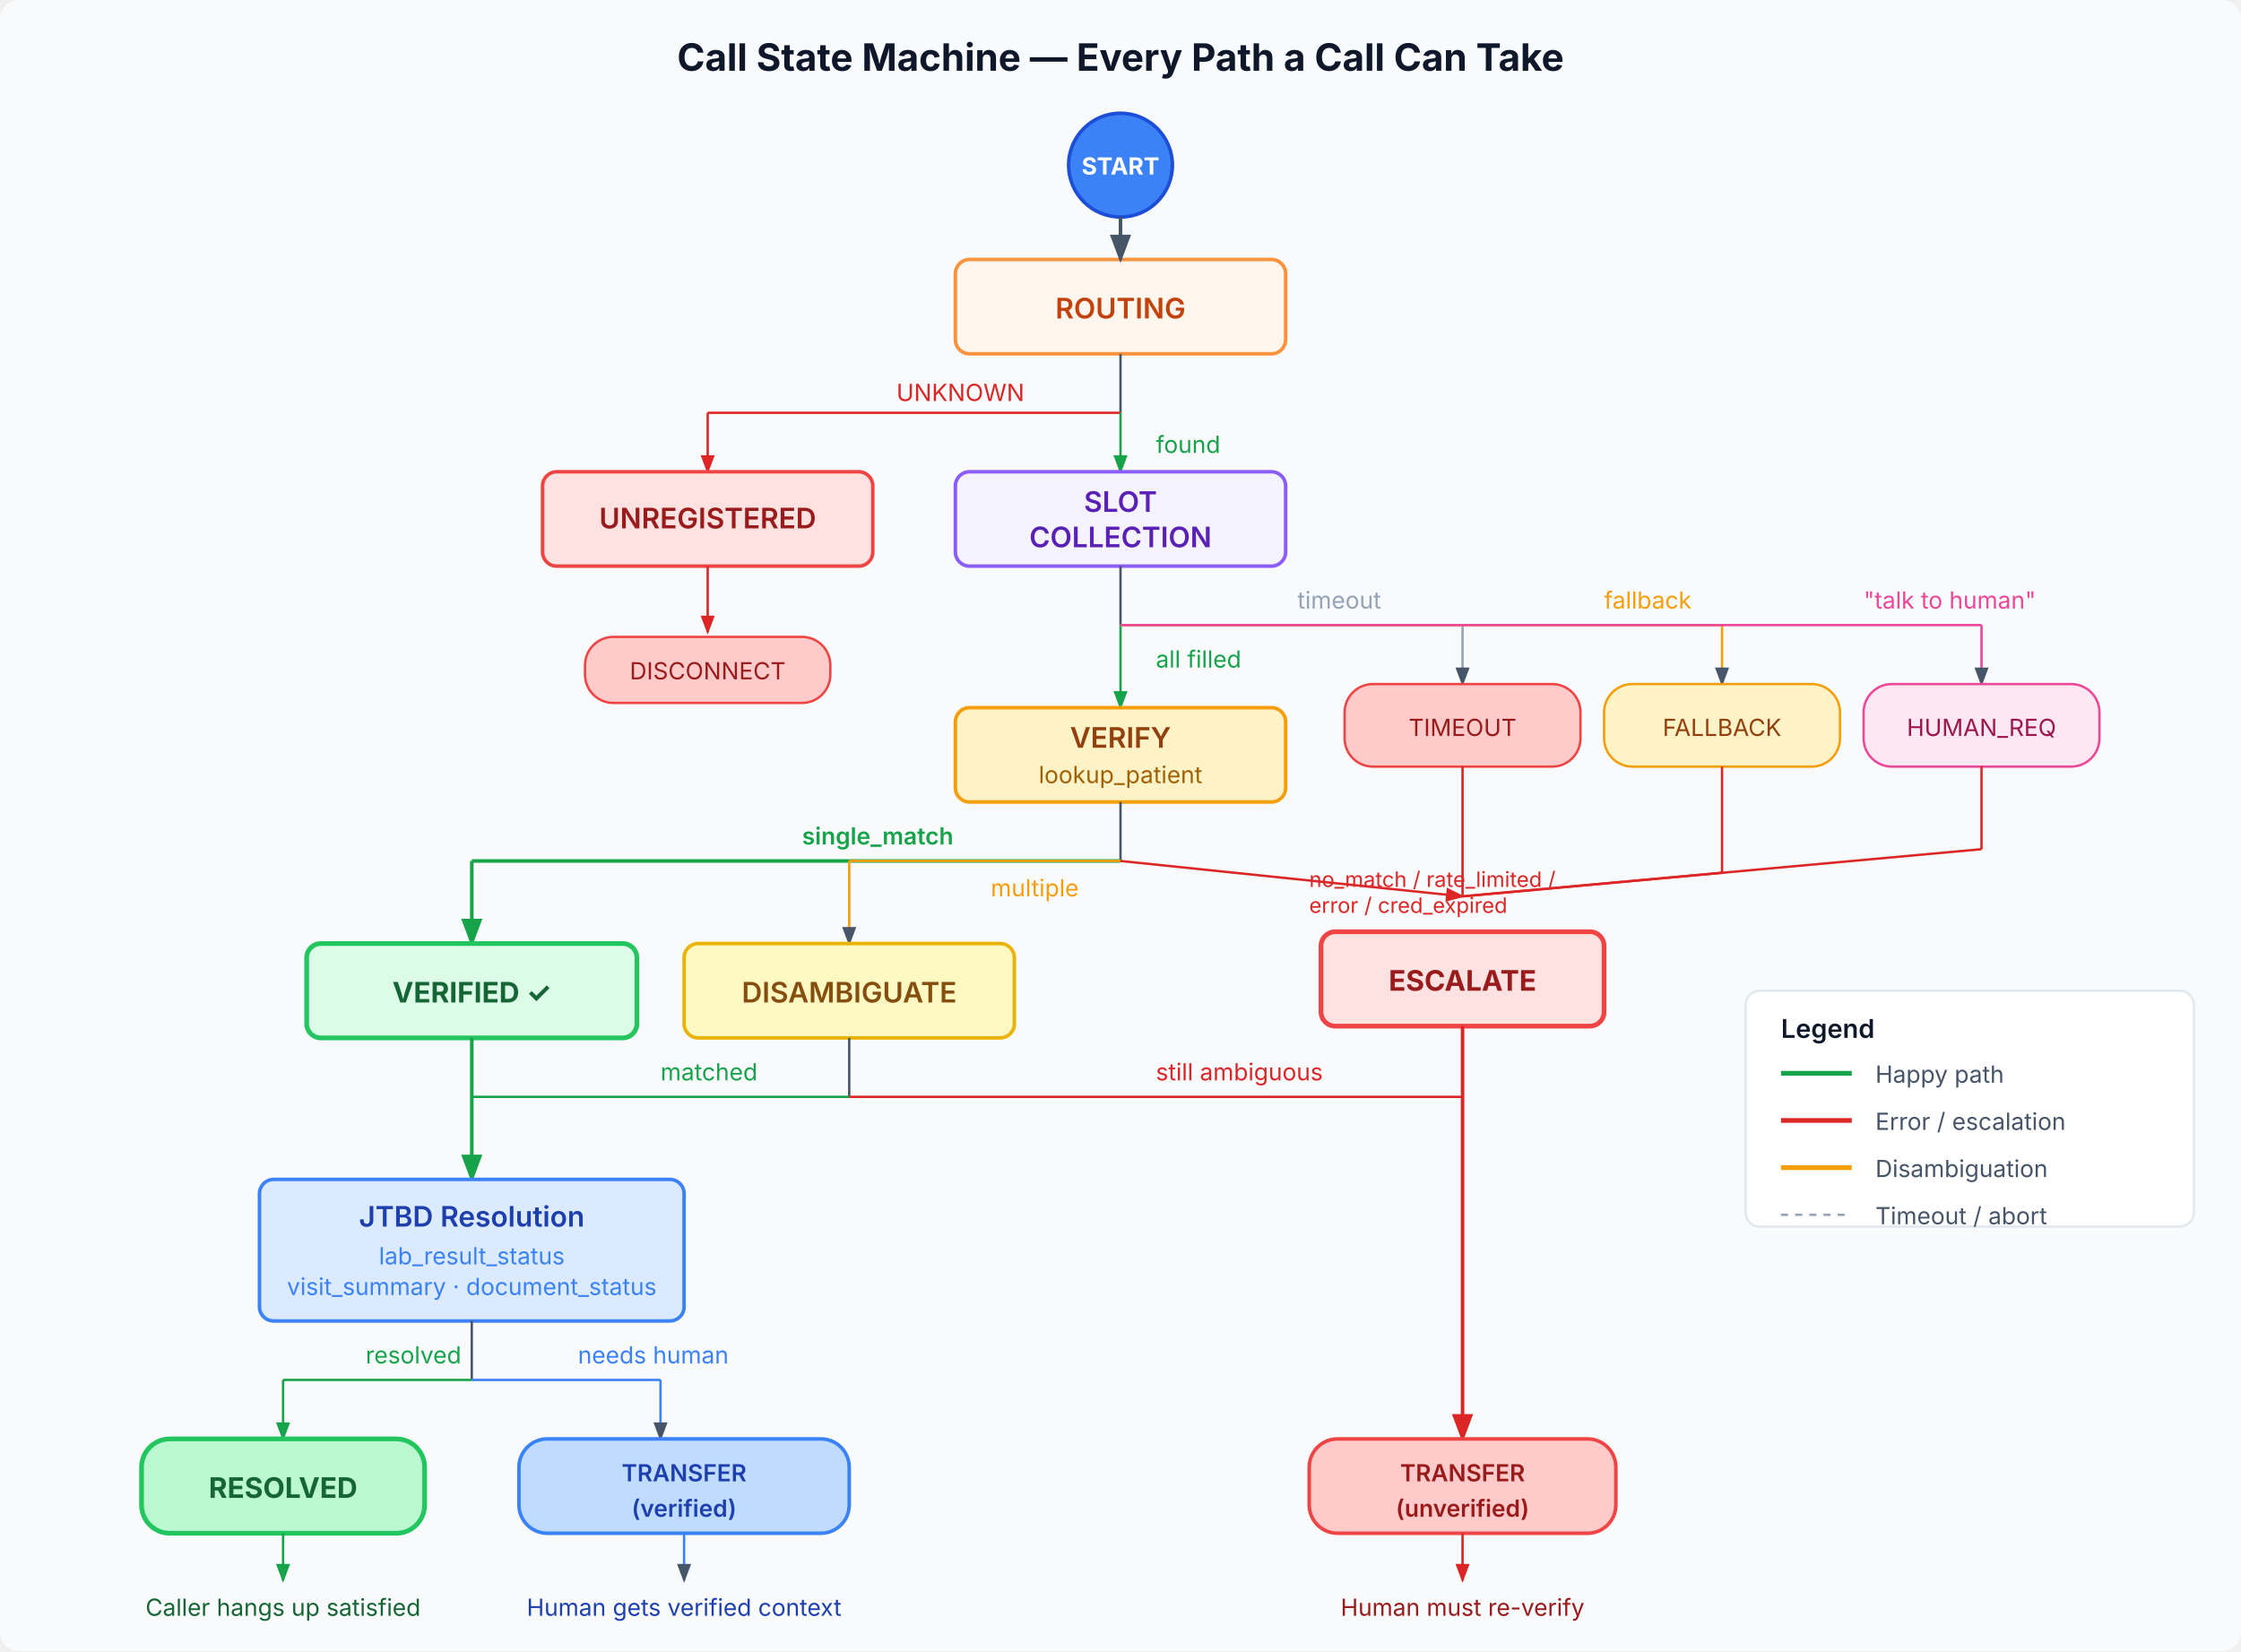
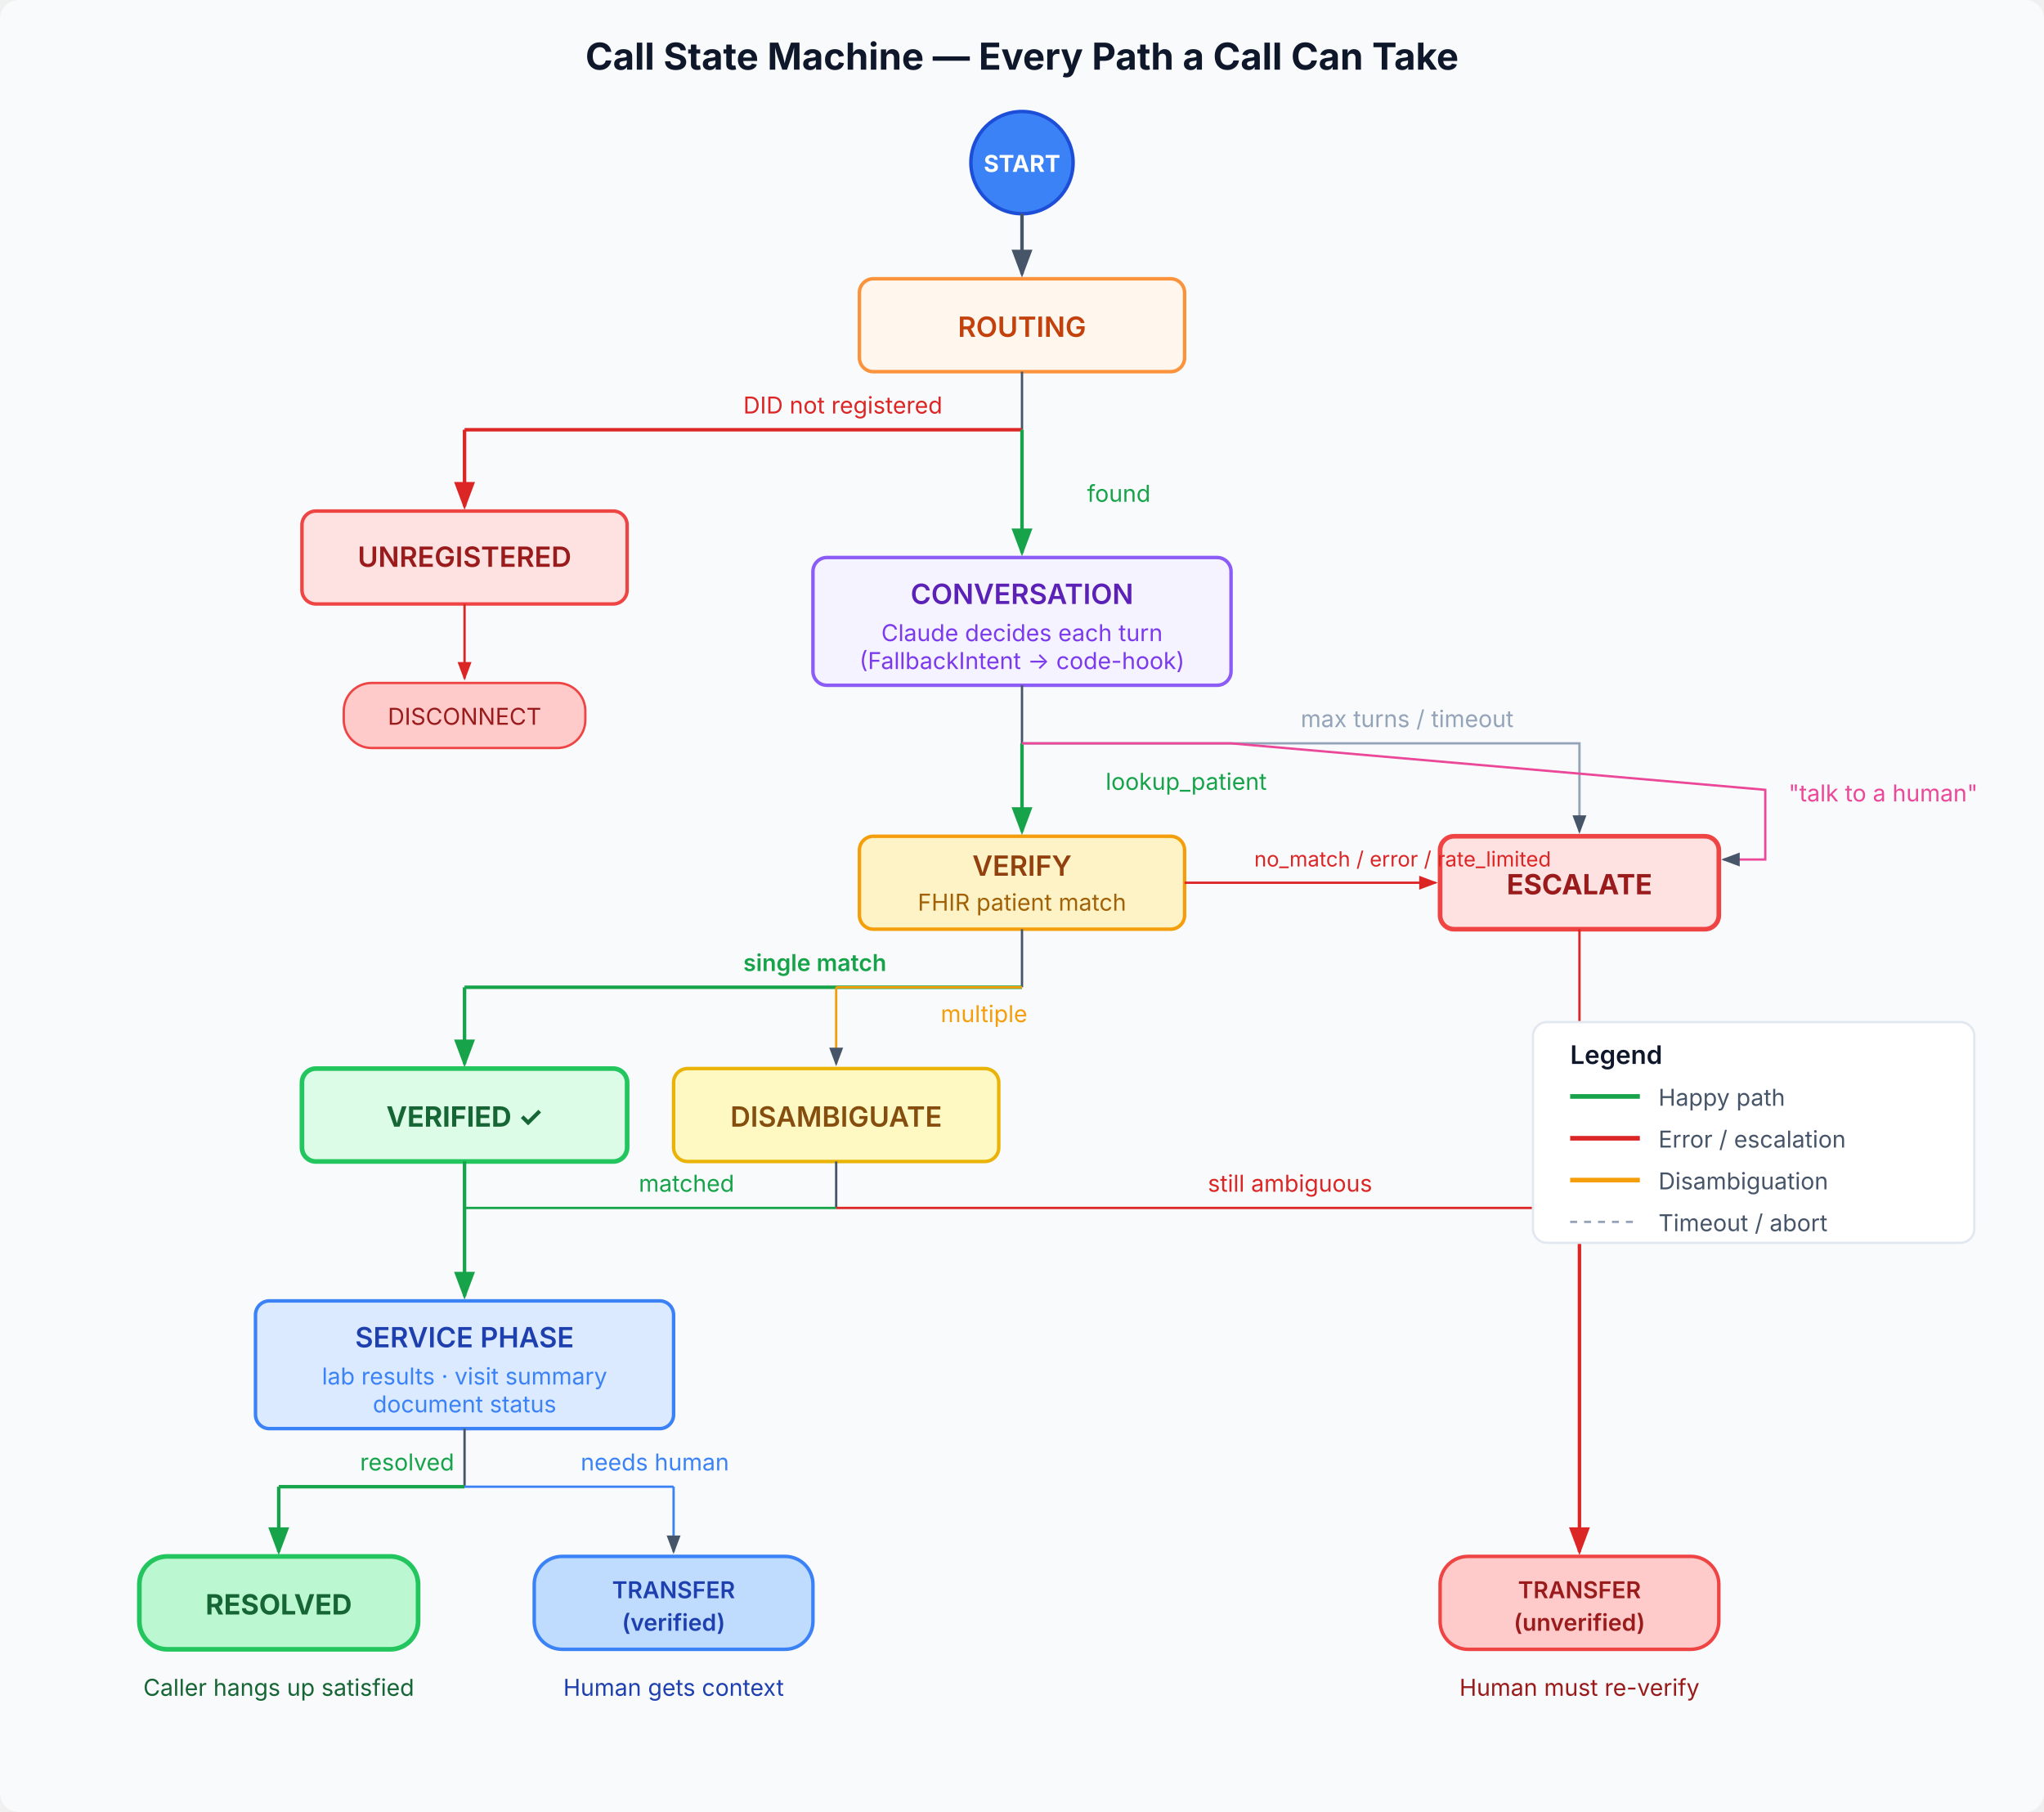
- <svg xmlns="http://www.w3.org/2000/svg" viewBox="0 0 950 700" font-family="Inter, -apple-system, sans-serif" font-size="12">
+ <svg xmlns="http://www.w3.org/2000/svg" viewBox="0 0 880 780" font-family="Inter, -apple-system, sans-serif" font-size="12">
  <defs>
    <marker id="arr" markerWidth="8" markerHeight="6" refX="7" refY="3" orient="auto">
      <polygon points="0 0, 8 3, 0 6" fill="#475569" />
    </marker>
    <marker id="arr-green" markerWidth="8" markerHeight="6" refX="7" refY="3" orient="auto">
      <polygon points="0 0, 8 3, 0 6" fill="#16a34a" />
    </marker>
    <marker id="arr-red" markerWidth="8" markerHeight="6" refX="7" refY="3" orient="auto">
      <polygon points="0 0, 8 3, 0 6" fill="#dc2626" />
    </marker>
  </defs>
-   <rect width="950" height="700" fill="#f8fafc" rx="8" />
-   <text x="475" y="30" text-anchor="middle" font-size="16" font-weight="700" fill="#0f172a">Call State Machine — Every Path a Call Can Take</text>
-   <circle cx="475" cy="70" r="22" fill="#3b82f6" stroke="#1d4ed8" stroke-width="1.5" />
-   <text x="475" y="74" text-anchor="middle" font-size="10" font-weight="700" fill="#fff">START</text>
-   <rect x="405" y="110" width="140" height="40" rx="6" fill="#fff7ed" stroke="#fb923c" stroke-width="1.5" />
-   <text x="475" y="135" text-anchor="middle" font-weight="600" fill="#c2410c">ROUTING</text>
-   <line x1="475" y1="92" x2="475" y2="110" stroke="#475569" stroke-width="1.5" marker-end="url(#arr)" />
-   <line x1="475" y1="150" x2="475" y2="175" stroke="#475569" stroke-width="1" />
-   <line x1="475" y1="175" x2="300" y2="175" stroke="#dc2626" stroke-width="1" />
-   <line x1="475" y1="175" x2="475" y2="200" stroke="#16a34a" stroke-width="1" marker-end="url(#arr-green)" />
-   <line x1="300" y1="175" x2="300" y2="200" stroke="#dc2626" stroke-width="1" marker-end="url(#arr-red)" />
-   <text x="380" y="170" font-size="10" fill="#dc2626">UNKNOWN</text>
-   <text x="490" y="192" font-size="10" fill="#16a34a">found</text>
-   <rect x="230" y="200" width="140" height="40" rx="6" fill="#fee2e2" stroke="#ef4444" stroke-width="1.5" />
-   <text x="300" y="224" text-anchor="middle" font-weight="600" fill="#991b1b">UNREGISTERED</text>
-   <line x1="300" y1="240" x2="300" y2="268" stroke="#dc2626" stroke-width="1" marker-end="url(#arr-red)" />
-   <rect x="248" y="270" width="104" height="28" rx="12" fill="#fecaca" stroke="#ef4444" />
-   <text x="300" y="288" text-anchor="middle" font-size="10" fill="#991b1b">DISCONNECT</text>
-   <rect x="405" y="200" width="140" height="40" rx="6" fill="#f5f3ff" stroke="#8b5cf6" stroke-width="1.5" />
-   <text x="475" y="217" text-anchor="middle" font-weight="600" fill="#5b21b6">SLOT</text>
-   <text x="475" y="232" text-anchor="middle" font-weight="600" fill="#5b21b6">COLLECTION</text>
-   <line x1="475" y1="240" x2="475" y2="265" stroke="#475569" stroke-width="1" />
-   <line x1="475" y1="265" x2="475" y2="300" stroke="#16a34a" stroke-width="1" marker-end="url(#arr-green)" />
-   <text x="490" y="283" font-size="10" fill="#16a34a">all filled</text>
-   <line x1="475" y1="265" x2="620" y2="265" stroke="#94a3b8" stroke-width="1" />
-   <line x1="620" y1="265" x2="620" y2="290" stroke="#94a3b8" stroke-width="1" marker-end="url(#arr)" />
-   <text x="550" y="258" font-size="10" fill="#94a3b8">timeout</text>
-   <line x1="475" y1="265" x2="730" y2="265" stroke="#f59e0b" stroke-width="1" />
-   <line x1="730" y1="265" x2="730" y2="290" stroke="#f59e0b" stroke-width="1" marker-end="url(#arr)" />
-   <text x="680" y="258" font-size="10" fill="#f59e0b">fallback</text>
-   <line x1="475" y1="265" x2="840" y2="265" stroke="#ec4899" stroke-width="1" />
-   <line x1="840" y1="265" x2="840" y2="290" stroke="#ec4899" stroke-width="1" marker-end="url(#arr)" />
-   <text x="790" y="258" font-size="10" fill="#ec4899">"talk to human"</text>
-   <rect x="570" y="290" width="100" height="35" rx="12" fill="#fecaca" stroke="#ef4444" />
-   <text x="620" y="312" text-anchor="middle" font-size="10" fill="#991b1b">TIMEOUT</text>
-   <rect x="680" y="290" width="100" height="35" rx="12" fill="#fef3c7" stroke="#f59e0b" />
-   <text x="730" y="312" text-anchor="middle" font-size="10" fill="#92400e">FALLBACK</text>
-   <rect x="790" y="290" width="100" height="35" rx="12" fill="#fce7f3" stroke="#ec4899" />
-   <text x="840" y="312" text-anchor="middle" font-size="10" fill="#9d174d">HUMAN_REQ</text>
-   <line x1="620" y1="325" x2="620" y2="380" stroke="#dc2626" stroke-width="1" />
-   <line x1="730" y1="325" x2="730" y2="370" stroke="#dc2626" stroke-width="1" />
-   <line x1="730" y1="370" x2="620" y2="380" stroke="#dc2626" stroke-width="1" />
-   <line x1="840" y1="325" x2="840" y2="360" stroke="#dc2626" stroke-width="1" />
-   <line x1="840" y1="360" x2="620" y2="380" stroke="#dc2626" stroke-width="1" />
-   <rect x="405" y="300" width="140" height="40" rx="6" fill="#fef3c7" stroke="#f59e0b" stroke-width="1.5" />
-   <text x="475" y="317" text-anchor="middle" font-weight="600" fill="#92400e">VERIFY</text>
-   <text x="475" y="332" text-anchor="middle" font-size="10" fill="#a16207">lookup_patient</text>
-   <line x1="475" y1="340" x2="475" y2="365" stroke="#475569" stroke-width="1" />
-   <line x1="475" y1="365" x2="200" y2="365" stroke="#16a34a" stroke-width="1.5" />
-   <line x1="200" y1="365" x2="200" y2="400" stroke="#16a34a" stroke-width="1.5" marker-end="url(#arr-green)" />
-   <text x="340" y="358" font-size="10" font-weight="600" fill="#16a34a">single_match</text>
-   <line x1="475" y1="365" x2="360" y2="365" stroke="#f59e0b" stroke-width="1" />
-   <line x1="360" y1="365" x2="360" y2="400" stroke="#f59e0b" stroke-width="1" marker-end="url(#arr)" />
-   <text x="420" y="380" font-size="10" fill="#f59e0b">multiple</text>
-   <line x1="475" y1="365" x2="620" y2="380" stroke="#dc2626" stroke-width="1" marker-end="url(#arr-red)" />
-   <text x="555" y="376" font-size="9" fill="#dc2626">no_match / rate_limited /</text>
-   <text x="555" y="387" font-size="9" fill="#dc2626">error / cred_expired</text>
-   <rect x="130" y="400" width="140" height="40" rx="6" fill="#dcfce7" stroke="#22c55e" stroke-width="2" />
-   <text x="200" y="425" text-anchor="middle" font-weight="700" fill="#166534">VERIFIED ✓</text>
-   <rect x="290" y="400" width="140" height="40" rx="6" fill="#fef9c3" stroke="#eab308" stroke-width="1.5" />
-   <text x="360" y="425" text-anchor="middle" font-weight="600" fill="#854d0e">DISAMBIGUATE</text>
-   <line x1="360" y1="440" x2="360" y2="465" stroke="#475569" stroke-width="1" />
-   <line x1="360" y1="465" x2="200" y2="465" stroke="#16a34a" stroke-width="1" />
-   <line x1="200" y1="440" x2="200" y2="465" stroke="#16a34a" stroke-width="1" />
-   <text x="280" y="458" font-size="10" fill="#16a34a">matched</text>
-   <line x1="360" y1="465" x2="620" y2="465" stroke="#dc2626" stroke-width="1" />
-   <line x1="620" y1="420" x2="620" y2="465" stroke="#dc2626" stroke-width="1" />
-   <text x="490" y="458" font-size="10" fill="#dc2626">still ambiguous</text>
-   <rect x="560" y="395" width="120" height="40" rx="6" fill="#fee2e2" stroke="#ef4444" stroke-width="2" />
-   <text x="620" y="420" text-anchor="middle" font-weight="700" fill="#991b1b">ESCALATE</text>
-   <line x1="200" y1="440" x2="200" y2="500" stroke="#16a34a" stroke-width="1.5" marker-end="url(#arr-green)" />
-   <rect x="110" y="500" width="180" height="60" rx="6" fill="#dbeafe" stroke="#3b82f6" stroke-width="1.5" />
-   <text x="200" y="520" text-anchor="middle" font-weight="600" fill="#1e40af">JTBD Resolution</text>
-   <text x="200" y="536" text-anchor="middle" font-size="10" fill="#3b82f6">lab_result_status</text>
-   <text x="200" y="549" text-anchor="middle" font-size="10" fill="#3b82f6">visit_summary · document_status</text>
-   <line x1="200" y1="560" x2="200" y2="585" stroke="#475569" stroke-width="1" />
-   <line x1="200" y1="585" x2="120" y2="585" stroke="#16a34a" stroke-width="1" />
-   <line x1="120" y1="585" x2="120" y2="610" stroke="#16a34a" stroke-width="1" marker-end="url(#arr-green)" />
-   <text x="155" y="578" font-size="10" fill="#16a34a">resolved</text>
-   <line x1="200" y1="585" x2="280" y2="585" stroke="#3b82f6" stroke-width="1" />
-   <line x1="280" y1="585" x2="280" y2="610" stroke="#3b82f6" stroke-width="1" marker-end="url(#arr)" />
-   <text x="245" y="578" font-size="10" fill="#3b82f6">needs human</text>
-   <rect x="60" y="610" width="120" height="40" rx="12" fill="#bbf7d0" stroke="#22c55e" stroke-width="2" />
-   <text x="120" y="635" text-anchor="middle" font-weight="700" fill="#166534">RESOLVED</text>
-   <line x1="120" y1="650" x2="120" y2="670" stroke="#16a34a" stroke-width="1" marker-end="url(#arr-green)" />
-   <text x="120" y="685" text-anchor="middle" font-size="10" fill="#166534">Caller hangs up satisfied</text>
-   <rect x="220" y="610" width="140" height="40" rx="12" fill="#bfdbfe" stroke="#3b82f6" stroke-width="1.5" />
-   <text x="290" y="628" text-anchor="middle" font-size="10" font-weight="600" fill="#1e40af">TRANSFER</text>
-   <text x="290" y="643" text-anchor="middle" font-size="10" font-weight="600" fill="#1e40af">(verified)</text>
-   <line x1="290" y1="650" x2="290" y2="670" stroke="#3b82f6" stroke-width="1" marker-end="url(#arr)" />
-   <text x="290" y="685" text-anchor="middle" font-size="10" fill="#1e40af">Human gets verified context</text>
-   <line x1="620" y1="435" x2="620" y2="610" stroke="#dc2626" stroke-width="1.5" marker-end="url(#arr-red)" />
-   <rect x="555" y="610" width="130" height="40" rx="12" fill="#fecaca" stroke="#ef4444" stroke-width="1.5" />
-   <text x="620" y="628" text-anchor="middle" font-size="10" font-weight="600" fill="#991b1b">TRANSFER</text>
-   <text x="620" y="643" text-anchor="middle" font-size="10" font-weight="600" fill="#991b1b">(unverified)</text>
-   <line x1="620" y1="650" x2="620" y2="670" stroke="#dc2626" stroke-width="1" marker-end="url(#arr-red)" />
-   <text x="620" y="685" text-anchor="middle" font-size="10" fill="#991b1b">Human must re-verify</text>
-   <rect x="740" y="420" width="190" height="100" rx="6" fill="#fff" stroke="#e2e8f0" />
-   <text x="755" y="440" font-size="11" font-weight="600" fill="#0f172a">Legend</text>
-   <line x1="755" y1="455" x2="785" y2="455" stroke="#16a34a" stroke-width="2" />
-   <text x="795" y="459" font-size="10" fill="#475569">Happy path</text>
-   <line x1="755" y1="475" x2="785" y2="475" stroke="#dc2626" stroke-width="2" />
-   <text x="795" y="479" font-size="10" fill="#475569">Error / escalation</text>
-   <line x1="755" y1="495" x2="785" y2="495" stroke="#f59e0b" stroke-width="2" />
-   <text x="795" y="499" font-size="10" fill="#475569">Disambiguation</text>
-   <line x1="755" y1="515" x2="785" y2="515" stroke="#94a3b8" stroke-width="1" stroke-dasharray="3,3" />
-   <text x="795" y="519" font-size="10" fill="#475569">Timeout / abort</text>
+   <rect width="880" height="780" fill="#f8fafc" rx="8" />
+   <text x="440" y="30" text-anchor="middle" font-size="16" font-weight="700" fill="#0f172a">Call State Machine — Every Path a Call Can Take</text>
+   <circle cx="440" cy="70" r="22" fill="#3b82f6" stroke="#1d4ed8" stroke-width="1.5" />
+   <text x="440" y="74" text-anchor="middle" font-size="10" font-weight="700" fill="#fff">START</text>
+   <line x1="440" y1="92" x2="440" y2="118" stroke="#475569" stroke-width="1.5" marker-end="url(#arr)" />
+   <rect x="370" y="120" width="140" height="40" rx="6" fill="#fff7ed" stroke="#fb923c" stroke-width="1.5" />
+   <text x="440" y="145" text-anchor="middle" font-weight="600" fill="#c2410c">ROUTING</text>
+   <line x1="440" y1="160" x2="440" y2="185" stroke="#475569" stroke-width="1" />
+   <line x1="440" y1="185" x2="200" y2="185" stroke="#dc2626" stroke-width="1.5" />
+   <line x1="200" y1="185" x2="200" y2="218" stroke="#dc2626" stroke-width="1.5" marker-end="url(#arr-red)" />
+   <text x="320" y="178" font-size="10" fill="#dc2626">DID not registered</text>
+   <line x1="440" y1="185" x2="440" y2="238" stroke="#16a34a" stroke-width="1.5" marker-end="url(#arr-green)" />
+   <text x="468" y="216" font-size="10" fill="#16a34a">found</text>
+   <rect x="130" y="220" width="140" height="40" rx="6" fill="#fee2e2" stroke="#ef4444" stroke-width="1.5" />
+   <text x="200" y="244" text-anchor="middle" font-weight="600" fill="#991b1b">UNREGISTERED</text>
+   <line x1="200" y1="260" x2="200" y2="292" stroke="#dc2626" stroke-width="1" marker-end="url(#arr-red)" />
+   <rect x="148" y="294" width="104" height="28" rx="12" fill="#fecaca" stroke="#ef4444" />
+   <text x="200" y="312" text-anchor="middle" font-size="10" fill="#991b1b">DISCONNECT</text>
+   <rect x="350" y="240" width="180" height="55" rx="6" fill="#f5f3ff" stroke="#8b5cf6" stroke-width="1.5" />
+   <text x="440" y="260" text-anchor="middle" font-weight="600" fill="#5b21b6">CONVERSATION</text>
+   <text x="440" y="276" text-anchor="middle" font-size="10" fill="#7c3aed">Claude decides each turn</text>
+   <text x="440" y="288" text-anchor="middle" font-size="10" fill="#7c3aed">(FallbackIntent → code-hook)</text>
+   <line x1="440" y1="295" x2="440" y2="320" stroke="#475569" stroke-width="1" />
+   <line x1="440" y1="320" x2="440" y2="358" stroke="#16a34a" stroke-width="1.5" marker-end="url(#arr-green)" />
+   <text x="476" y="340" font-size="10" fill="#16a34a">lookup_patient</text>
+   <path d="M 440 320 L 560 320 L 680 320 L 680 358" fill="none" stroke="#94a3b8" stroke-width="1" marker-end="url(#arr)" />
+   <text x="560" y="313" font-size="10" fill="#94a3b8">max turns / timeout</text>
+   <path d="M 440 320 L 530 320 L 760 340 L 760 370 L 742 370" fill="none" stroke="#ec4899" stroke-width="1" marker-end="url(#arr)" />
+   <text x="770" y="345" font-size="10" fill="#ec4899">"talk to a human"</text>
+   <rect x="370" y="360" width="140" height="40" rx="6" fill="#fef3c7" stroke="#f59e0b" stroke-width="1.5" />
+   <text x="440" y="377" text-anchor="middle" font-weight="600" fill="#92400e">VERIFY</text>
+   <text x="440" y="392" text-anchor="middle" font-size="10" fill="#a16207">FHIR patient match</text>
+   <rect x="620" y="360" width="120" height="40" rx="6" fill="#fee2e2" stroke="#ef4444" stroke-width="2" />
+   <text x="680" y="385" text-anchor="middle" font-weight="700" fill="#991b1b">ESCALATE</text>
+   <line x1="440" y1="400" x2="440" y2="425" stroke="#475569" stroke-width="1" />
+   <line x1="440" y1="425" x2="200" y2="425" stroke="#16a34a" stroke-width="1.5" />
+   <line x1="200" y1="425" x2="200" y2="458" stroke="#16a34a" stroke-width="1.5" marker-end="url(#arr-green)" />
+   <text x="320" y="418" font-size="10" font-weight="600" fill="#16a34a">single match</text>
+   <line x1="440" y1="425" x2="360" y2="425" stroke="#f59e0b" stroke-width="1" />
+   <line x1="360" y1="425" x2="360" y2="458" stroke="#f59e0b" stroke-width="1" marker-end="url(#arr)" />
+   <text x="405" y="440" font-size="10" fill="#f59e0b">multiple</text>
+   <path d="M 510 380 L 618 380" fill="none" stroke="#dc2626" stroke-width="1" marker-end="url(#arr-red)" />
+   <text x="540" y="373" font-size="9" fill="#dc2626">no_match / error / rate_limited</text>
+   <rect x="130" y="460" width="140" height="40" rx="6" fill="#dcfce7" stroke="#22c55e" stroke-width="2" />
+   <text x="200" y="485" text-anchor="middle" font-weight="700" fill="#166534">VERIFIED ✓</text>
+   <rect x="290" y="460" width="140" height="40" rx="6" fill="#fef9c3" stroke="#eab308" stroke-width="1.5" />
+   <text x="360" y="485" text-anchor="middle" font-weight="600" fill="#854d0e">DISAMBIGUATE</text>
+   <line x1="360" y1="500" x2="360" y2="520" stroke="#475569" stroke-width="1" />
+   <line x1="360" y1="520" x2="200" y2="520" stroke="#16a34a" stroke-width="1" />
+   <line x1="200" y1="500" x2="200" y2="520" stroke="#16a34a" stroke-width="1" />
+   <text x="275" y="513" font-size="10" fill="#16a34a">matched</text>
+   <line x1="360" y1="520" x2="680" y2="520" stroke="#dc2626" stroke-width="1" />
+   <line x1="680" y1="400" x2="680" y2="520" stroke="#dc2626" stroke-width="1" />
+   <text x="520" y="513" font-size="10" fill="#dc2626">still ambiguous</text>
+   <line x1="200" y1="500" x2="200" y2="558" stroke="#16a34a" stroke-width="1.5" marker-end="url(#arr-green)" />
+   <rect x="110" y="560" width="180" height="55" rx="6" fill="#dbeafe" stroke="#3b82f6" stroke-width="1.5" />
+   <text x="200" y="580" text-anchor="middle" font-weight="600" fill="#1e40af">SERVICE PHASE</text>
+   <text x="200" y="596" text-anchor="middle" font-size="10" fill="#3b82f6">lab results · visit summary</text>
+   <text x="200" y="608" text-anchor="middle" font-size="10" fill="#3b82f6">document status</text>
+   <line x1="200" y1="615" x2="200" y2="640" stroke="#475569" stroke-width="1" />
+   <line x1="200" y1="640" x2="120" y2="640" stroke="#16a34a" stroke-width="1.5" />
+   <line x1="120" y1="640" x2="120" y2="668" stroke="#16a34a" stroke-width="1.5" marker-end="url(#arr-green)" />
+   <text x="155" y="633" font-size="10" fill="#16a34a">resolved</text>
+   <line x1="200" y1="640" x2="290" y2="640" stroke="#3b82f6" stroke-width="1" />
+   <line x1="290" y1="640" x2="290" y2="668" stroke="#3b82f6" stroke-width="1" marker-end="url(#arr)" />
+   <text x="250" y="633" font-size="10" fill="#3b82f6">needs human</text>
+   <rect x="60" y="670" width="120" height="40" rx="12" fill="#bbf7d0" stroke="#22c55e" stroke-width="2" />
+   <text x="120" y="695" text-anchor="middle" font-weight="700" fill="#166534">RESOLVED</text>
+   <text x="120" y="730" text-anchor="middle" font-size="10" fill="#166534">Caller hangs up satisfied</text>
+   <rect x="230" y="670" width="120" height="40" rx="12" fill="#bfdbfe" stroke="#3b82f6" stroke-width="1.5" />
+   <text x="290" y="688" text-anchor="middle" font-size="10" font-weight="600" fill="#1e40af">TRANSFER</text>
+   <text x="290" y="702" text-anchor="middle" font-size="10" font-weight="600" fill="#1e40af">(verified)</text>
+   <text x="290" y="730" text-anchor="middle" font-size="10" fill="#1e40af">Human gets context</text>
+   <line x1="680" y1="520" x2="680" y2="668" stroke="#dc2626" stroke-width="1.5" marker-end="url(#arr-red)" />
+   <rect x="620" y="670" width="120" height="40" rx="12" fill="#fecaca" stroke="#ef4444" stroke-width="1.5" />
+   <text x="680" y="688" text-anchor="middle" font-size="10" font-weight="600" fill="#991b1b">TRANSFER</text>
+   <text x="680" y="702" text-anchor="middle" font-size="10" font-weight="600" fill="#991b1b">(unverified)</text>
+   <text x="680" y="730" text-anchor="middle" font-size="10" fill="#991b1b">Human must re-verify</text>
+   <rect x="660" y="440" width="190" height="95" rx="6" fill="#fff" stroke="#e2e8f0" />
+   <text x="676" y="458" font-size="11" font-weight="600" fill="#0f172a">Legend</text>
+   <line x1="676" y1="472" x2="706" y2="472" stroke="#16a34a" stroke-width="2" />
+   <text x="714" y="476" font-size="10" fill="#475569">Happy path</text>
+   <line x1="676" y1="490" x2="706" y2="490" stroke="#dc2626" stroke-width="2" />
+   <text x="714" y="494" font-size="10" fill="#475569">Error / escalation</text>
+   <line x1="676" y1="508" x2="706" y2="508" stroke="#f59e0b" stroke-width="2" />
+   <text x="714" y="512" font-size="10" fill="#475569">Disambiguation</text>
+   <line x1="676" y1="526" x2="706" y2="526" stroke="#94a3b8" stroke-width="1" stroke-dasharray="3,3" />
+   <text x="714" y="530" font-size="10" fill="#475569">Timeout / abort</text>
</svg>
